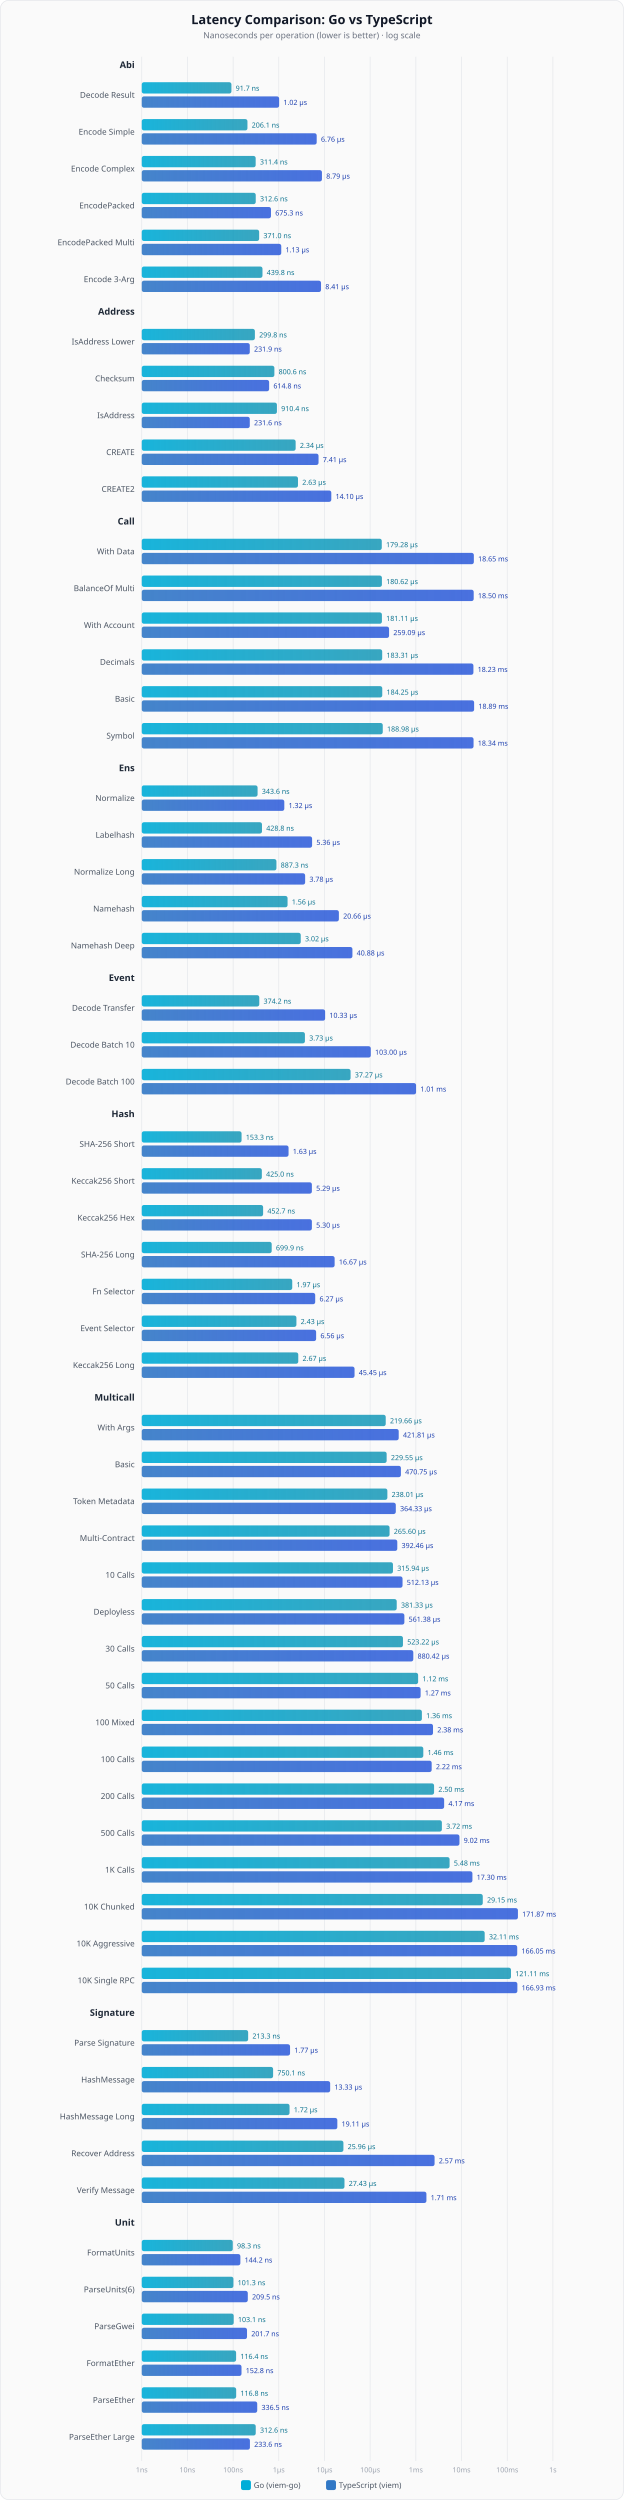
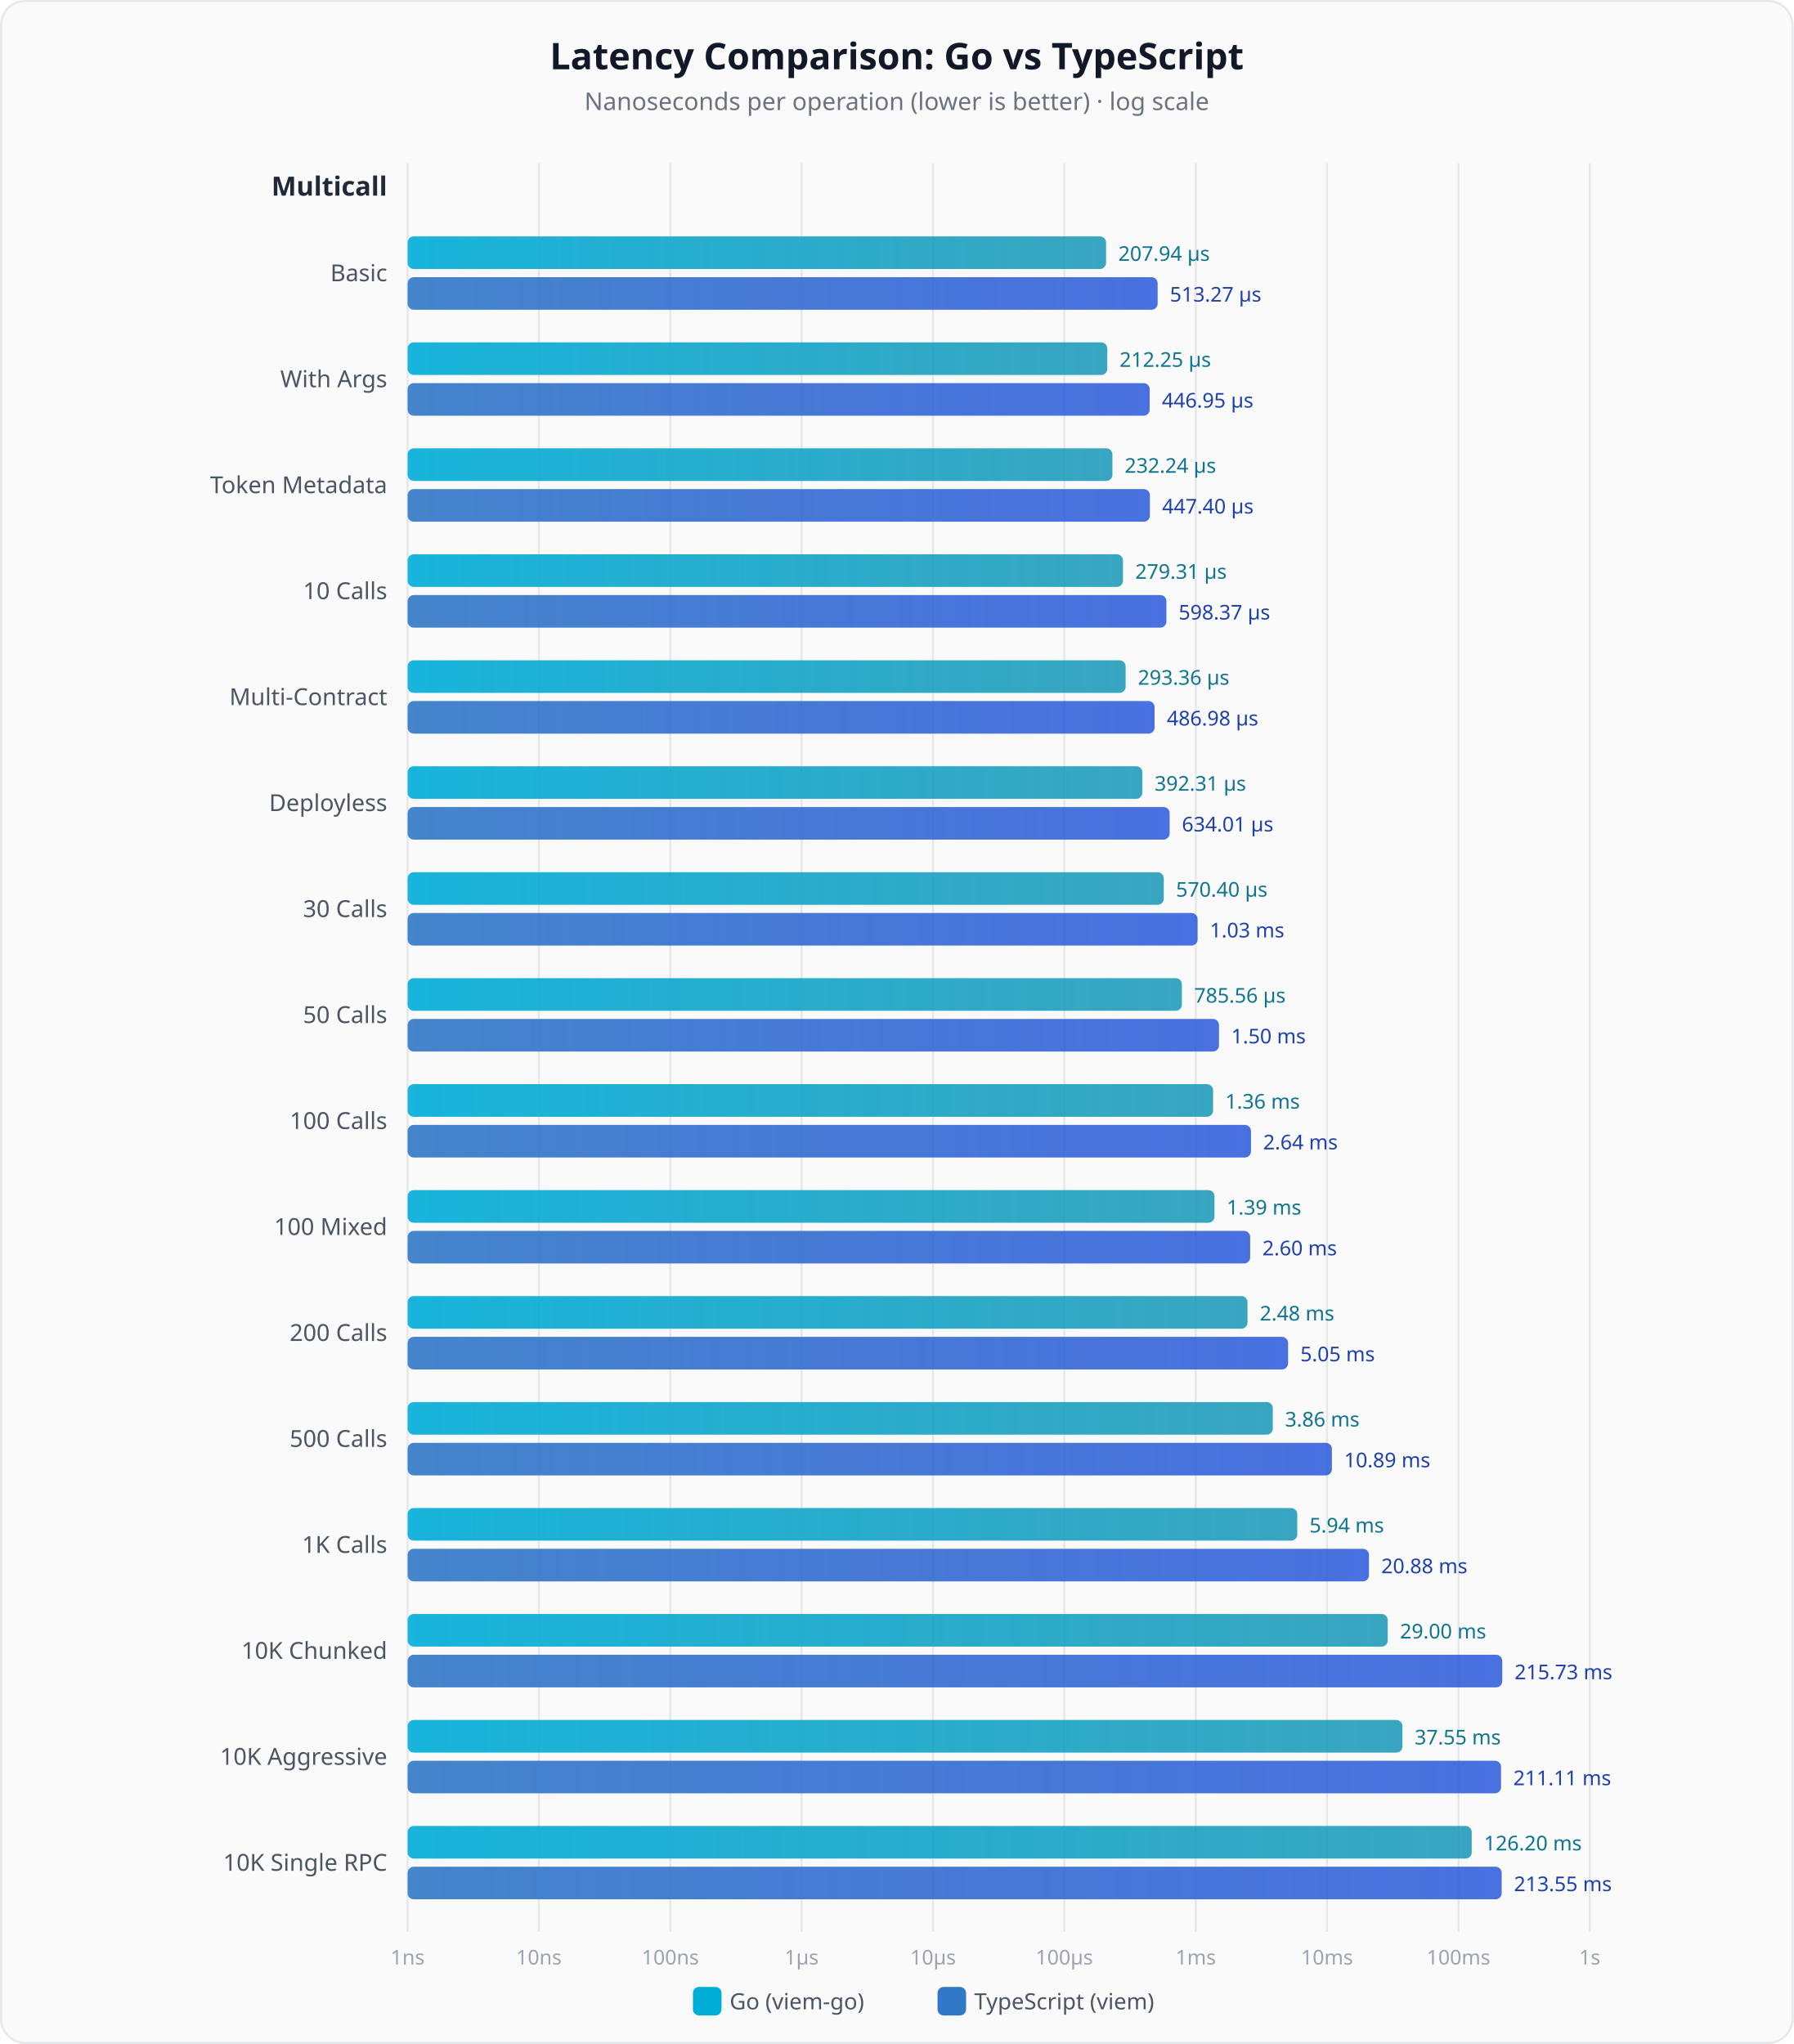
- <svg xmlns="http://www.w3.org/2000/svg" width="880" height="3527" viewBox="0 0 880 3527">
+ <svg xmlns="http://www.w3.org/2000/svg" width="880" height="1003" viewBox="0 0 880 1003">
  <defs>
    <linearGradient id="goGrad2" x1="0" y1="0" x2="1" y2="0">
      <stop offset="0%" stop-color="#00ADD8" stop-opacity="0.9" />
      <stop offset="100%" stop-color="#0891B2" stop-opacity="0.8" />
    </linearGradient>
    <linearGradient id="tsGrad2" x1="0" y1="0" x2="1" y2="0">
      <stop offset="0%" stop-color="#3178C6" stop-opacity="0.9" />
      <stop offset="100%" stop-color="#1D4ED8" stop-opacity="0.8" />
    </linearGradient>
  </defs>
-   <rect width="880" height="3527" fill="#FAFAFA" rx="12" />
-   <rect x=".5" y=".5" width="879" height="3526" fill="none" stroke="#E5E7EB" rx="12" />
+   <rect width="880" height="1003" fill="#FAFAFA" rx="12" />
+   <rect x=".5" y=".5" width="879" height="1002" fill="none" stroke="#E5E7EB" rx="12" />
  <text x="440" y="34" text-anchor="middle" font-family="system-ui,sans-serif" font-size="18" font-weight="700" fill="#111827">Latency Comparison: Go vs TypeScript</text>
  <text x="440" y="54" text-anchor="middle" font-family="system-ui,sans-serif" font-size="12" fill="#6B7280">Nanoseconds per operation (lower is better) · log scale</text>
  <g transform="translate(200,80)">
-     <line x1="0.0" y1="0" x2="0.0" y2="3392" stroke="#E5E7EB" />
-     <text x="0.0" y="3408" text-anchor="middle" font-family="system-ui,sans-serif" font-size="10" fill="#9CA3AF">1ns</text>
-     <line x1="64.4" y1="0" x2="64.4" y2="3392" stroke="#E5E7EB" />
-     <text x="64.4" y="3408" text-anchor="middle" font-family="system-ui,sans-serif" font-size="10" fill="#9CA3AF">10ns</text>
-     <line x1="128.9" y1="0" x2="128.9" y2="3392" stroke="#E5E7EB" />
-     <text x="128.9" y="3408" text-anchor="middle" font-family="system-ui,sans-serif" font-size="10" fill="#9CA3AF">100ns</text>
-     <line x1="193.3" y1="0" x2="193.3" y2="3392" stroke="#E5E7EB" />
-     <text x="193.3" y="3408" text-anchor="middle" font-family="system-ui,sans-serif" font-size="10" fill="#9CA3AF">1µs</text>
-     <line x1="257.8" y1="0" x2="257.8" y2="3392" stroke="#E5E7EB" />
-     <text x="257.8" y="3408" text-anchor="middle" font-family="system-ui,sans-serif" font-size="10" fill="#9CA3AF">10µs</text>
-     <line x1="322.2" y1="0" x2="322.2" y2="3392" stroke="#E5E7EB" />
-     <text x="322.2" y="3408" text-anchor="middle" font-family="system-ui,sans-serif" font-size="10" fill="#9CA3AF">100µs</text>
-     <line x1="386.7" y1="0" x2="386.7" y2="3392" stroke="#E5E7EB" />
-     <text x="386.7" y="3408" text-anchor="middle" font-family="system-ui,sans-serif" font-size="10" fill="#9CA3AF">1ms</text>
-     <line x1="451.1" y1="0" x2="451.1" y2="3392" stroke="#E5E7EB" />
-     <text x="451.1" y="3408" text-anchor="middle" font-family="system-ui,sans-serif" font-size="10" fill="#9CA3AF">10ms</text>
-     <line x1="515.6" y1="0" x2="515.6" y2="3392" stroke="#E5E7EB" />
-     <text x="515.6" y="3408" text-anchor="middle" font-family="system-ui,sans-serif" font-size="10" fill="#9CA3AF">100ms</text>
-     <line x1="580.0" y1="0" x2="580.0" y2="3392" stroke="#E5E7EB" />
-     <text x="580.0" y="3408" text-anchor="middle" font-family="system-ui,sans-serif" font-size="10" fill="#9CA3AF">1s</text>
-     <text x="-10" y="16" text-anchor="end" font-family="system-ui,sans-serif" font-size="13" font-weight="700" fill="#1F2937">Abi</text>
-     <text x="-10" y="58" text-anchor="end" font-family="system-ui,sans-serif" font-size="11.5" fill="#4B5563">Decode Result</text>
-     <rect x="0" y="36" width="126.5" height="16" fill="url(#goGrad2)" rx="3" />
-     <text x="132.5" y="48" font-family="system-ui,sans-serif" font-size="10" fill="#0E7490">91.7 ns</text>
-     <rect x="0" y="56" width="193.8" height="16" fill="url(#tsGrad2)" rx="3" />
-     <text x="199.8" y="68" font-family="system-ui,sans-serif" font-size="10" fill="#1E40AF">1.02 µs</text>
-     <text x="-10" y="110" text-anchor="end" font-family="system-ui,sans-serif" font-size="11.5" fill="#4B5563">Encode Simple</text>
-     <rect x="0" y="88" width="149.1" height="16" fill="url(#goGrad2)" rx="3" />
-     <text x="155.1" y="100" font-family="system-ui,sans-serif" font-size="10" fill="#0E7490">206.1 ns</text>
-     <rect x="0" y="108" width="246.8" height="16" fill="url(#tsGrad2)" rx="3" />
-     <text x="252.8" y="120" font-family="system-ui,sans-serif" font-size="10" fill="#1E40AF">6.76 µs</text>
-     <text x="-10" y="162" text-anchor="end" font-family="system-ui,sans-serif" font-size="11.5" fill="#4B5563">Encode Complex</text>
-     <rect x="0" y="140" width="160.7" height="16" fill="url(#goGrad2)" rx="3" />
-     <text x="166.7" y="152" font-family="system-ui,sans-serif" font-size="10" fill="#0E7490">311.4 ns</text>
-     <rect x="0" y="160" width="254.2" height="16" fill="url(#tsGrad2)" rx="3" />
-     <text x="260.2" y="172" font-family="system-ui,sans-serif" font-size="10" fill="#1E40AF">8.79 µs</text>
-     <text x="-10" y="214" text-anchor="end" font-family="system-ui,sans-serif" font-size="11.5" fill="#4B5563">EncodePacked</text>
-     <rect x="0" y="192" width="160.8" height="16" fill="url(#goGrad2)" rx="3" />
-     <text x="166.8" y="204" font-family="system-ui,sans-serif" font-size="10" fill="#0E7490">312.6 ns</text>
-     <rect x="0" y="212" width="182.3" height="16" fill="url(#tsGrad2)" rx="3" />
-     <text x="188.3" y="224" font-family="system-ui,sans-serif" font-size="10" fill="#1E40AF">675.3 ns</text>
-     <text x="-10" y="266" text-anchor="end" font-family="system-ui,sans-serif" font-size="11.5" fill="#4B5563">EncodePacked Multi</text>
-     <rect x="0" y="244" width="165.6" height="16" fill="url(#goGrad2)" rx="3" />
-     <text x="171.6" y="256" font-family="system-ui,sans-serif" font-size="10" fill="#0E7490">371.0 ns</text>
-     <rect x="0" y="264" width="196.8" height="16" fill="url(#tsGrad2)" rx="3" />
-     <text x="202.8" y="276" font-family="system-ui,sans-serif" font-size="10" fill="#1E40AF">1.13 µs</text>
-     <text x="-10" y="318" text-anchor="end" font-family="system-ui,sans-serif" font-size="11.5" fill="#4B5563">Encode 3-Arg</text>
-     <rect x="0" y="296" width="170.3" height="16" fill="url(#goGrad2)" rx="3" />
-     <text x="176.3" y="308" font-family="system-ui,sans-serif" font-size="10" fill="#0E7490">439.8 ns</text>
-     <rect x="0" y="316" width="252.9" height="16" fill="url(#tsGrad2)" rx="3" />
-     <text x="258.9" y="328" font-family="system-ui,sans-serif" font-size="10" fill="#1E40AF">8.41 µs</text>
-     <text x="-10" y="364" text-anchor="end" font-family="system-ui,sans-serif" font-size="13" font-weight="700" fill="#1F2937">Address</text>
-     <text x="-10" y="406" text-anchor="end" font-family="system-ui,sans-serif" font-size="11.5" fill="#4B5563">IsAddress Lower</text>
-     <rect x="0" y="384" width="159.6" height="16" fill="url(#goGrad2)" rx="3" />
-     <text x="165.6" y="396" font-family="system-ui,sans-serif" font-size="10" fill="#0E7490">299.8 ns</text>
-     <rect x="0" y="404" width="152.4" height="16" fill="url(#tsGrad2)" rx="3" />
-     <text x="158.4" y="416" font-family="system-ui,sans-serif" font-size="10" fill="#1E40AF">231.9 ns</text>
-     <text x="-10" y="458" text-anchor="end" font-family="system-ui,sans-serif" font-size="11.5" fill="#4B5563">Checksum</text>
-     <rect x="0" y="436" width="187.1" height="16" fill="url(#goGrad2)" rx="3" />
-     <text x="193.1" y="448" font-family="system-ui,sans-serif" font-size="10" fill="#0E7490">800.6 ns</text>
-     <rect x="0" y="456" width="179.7" height="16" fill="url(#tsGrad2)" rx="3" />
-     <text x="185.7" y="468" font-family="system-ui,sans-serif" font-size="10" fill="#1E40AF">614.8 ns</text>
-     <text x="-10" y="510" text-anchor="end" font-family="system-ui,sans-serif" font-size="11.5" fill="#4B5563">IsAddress</text>
-     <rect x="0" y="488" width="190.7" height="16" fill="url(#goGrad2)" rx="3" />
-     <text x="196.7" y="500" font-family="system-ui,sans-serif" font-size="10" fill="#0E7490">910.4 ns</text>
-     <rect x="0" y="508" width="152.4" height="16" fill="url(#tsGrad2)" rx="3" />
-     <text x="158.4" y="520" font-family="system-ui,sans-serif" font-size="10" fill="#1E40AF">231.6 ns</text>
-     <text x="-10" y="562" text-anchor="end" font-family="system-ui,sans-serif" font-size="11.5" fill="#4B5563">CREATE</text>
-     <rect x="0" y="540" width="217.1" height="16" fill="url(#goGrad2)" rx="3" />
-     <text x="223.1" y="552" font-family="system-ui,sans-serif" font-size="10" fill="#0E7490">2.34 µs</text>
-     <rect x="0" y="560" width="249.4" height="16" fill="url(#tsGrad2)" rx="3" />
-     <text x="255.4" y="572" font-family="system-ui,sans-serif" font-size="10" fill="#1E40AF">7.41 µs</text>
-     <text x="-10" y="614" text-anchor="end" font-family="system-ui,sans-serif" font-size="11.5" fill="#4B5563">CREATE2</text>
-     <rect x="0" y="592" width="220.4" height="16" fill="url(#goGrad2)" rx="3" />
-     <text x="226.4" y="604" font-family="system-ui,sans-serif" font-size="10" fill="#0E7490">2.63 µs</text>
-     <rect x="0" y="612" width="267.4" height="16" fill="url(#tsGrad2)" rx="3" />
-     <text x="273.4" y="624" font-family="system-ui,sans-serif" font-size="10" fill="#1E40AF">14.10 µs</text>
-     <text x="-10" y="660" text-anchor="end" font-family="system-ui,sans-serif" font-size="13" font-weight="700" fill="#1F2937">Call</text>
-     <text x="-10" y="702" text-anchor="end" font-family="system-ui,sans-serif" font-size="11.5" fill="#4B5563">With Data</text>
-     <rect x="0" y="680" width="338.6" height="16" fill="url(#goGrad2)" rx="3" />
-     <text x="344.6" y="692" font-family="system-ui,sans-serif" font-size="10" fill="#0E7490">179.28 µs</text>
-     <rect x="0" y="700" width="468.5" height="16" fill="url(#tsGrad2)" rx="3" />
-     <text x="474.5" y="712" font-family="system-ui,sans-serif" font-size="10" fill="#1E40AF">18.65 ms</text>
-     <text x="-10" y="754" text-anchor="end" font-family="system-ui,sans-serif" font-size="11.5" fill="#4B5563">BalanceOf Multi</text>
-     <rect x="0" y="732" width="338.8" height="16" fill="url(#goGrad2)" rx="3" />
-     <text x="344.8" y="744" font-family="system-ui,sans-serif" font-size="10" fill="#0E7490">180.62 µs</text>
-     <rect x="0" y="752" width="468.3" height="16" fill="url(#tsGrad2)" rx="3" />
-     <text x="474.3" y="764" font-family="system-ui,sans-serif" font-size="10" fill="#1E40AF">18.50 ms</text>
-     <text x="-10" y="806" text-anchor="end" font-family="system-ui,sans-serif" font-size="11.5" fill="#4B5563">With Account</text>
-     <rect x="0" y="784" width="338.8" height="16" fill="url(#goGrad2)" rx="3" />
-     <text x="344.8" y="796" font-family="system-ui,sans-serif" font-size="10" fill="#0E7490">181.11 µs</text>
-     <rect x="0" y="804" width="348.9" height="16" fill="url(#tsGrad2)" rx="3" />
-     <text x="354.9" y="816" font-family="system-ui,sans-serif" font-size="10" fill="#1E40AF">259.09 µs</text>
-     <text x="-10" y="858" text-anchor="end" font-family="system-ui,sans-serif" font-size="11.5" fill="#4B5563">Decimals</text>
-     <rect x="0" y="836" width="339.2" height="16" fill="url(#goGrad2)" rx="3" />
-     <text x="345.2" y="848" font-family="system-ui,sans-serif" font-size="10" fill="#0E7490">183.31 µs</text>
-     <rect x="0" y="856" width="467.9" height="16" fill="url(#tsGrad2)" rx="3" />
-     <text x="473.9" y="868" font-family="system-ui,sans-serif" font-size="10" fill="#1E40AF">18.23 ms</text>
-     <text x="-10" y="910" text-anchor="end" font-family="system-ui,sans-serif" font-size="11.5" fill="#4B5563">Basic</text>
-     <rect x="0" y="888" width="339.3" height="16" fill="url(#goGrad2)" rx="3" />
-     <text x="345.3" y="900" font-family="system-ui,sans-serif" font-size="10" fill="#0E7490">184.25 µs</text>
-     <rect x="0" y="908" width="468.9" height="16" fill="url(#tsGrad2)" rx="3" />
-     <text x="474.9" y="920" font-family="system-ui,sans-serif" font-size="10" fill="#1E40AF">18.89 ms</text>
-     <text x="-10" y="962" text-anchor="end" font-family="system-ui,sans-serif" font-size="11.5" fill="#4B5563">Symbol</text>
-     <rect x="0" y="940" width="340.0" height="16" fill="url(#goGrad2)" rx="3" />
-     <text x="346.0" y="952" font-family="system-ui,sans-serif" font-size="10" fill="#0E7490">188.98 µs</text>
-     <rect x="0" y="960" width="468.1" height="16" fill="url(#tsGrad2)" rx="3" />
-     <text x="474.1" y="972" font-family="system-ui,sans-serif" font-size="10" fill="#1E40AF">18.34 ms</text>
-     <text x="-10" y="1008" text-anchor="end" font-family="system-ui,sans-serif" font-size="13" font-weight="700" fill="#1F2937">Ens</text>
-     <text x="-10" y="1050" text-anchor="end" font-family="system-ui,sans-serif" font-size="11.5" fill="#4B5563">Normalize</text>
-     <rect x="0" y="1028" width="163.4" height="16" fill="url(#goGrad2)" rx="3" />
-     <text x="169.4" y="1040" font-family="system-ui,sans-serif" font-size="10" fill="#0E7490">343.6 ns</text>
-     <rect x="0" y="1048" width="201.1" height="16" fill="url(#tsGrad2)" rx="3" />
-     <text x="207.1" y="1060" font-family="system-ui,sans-serif" font-size="10" fill="#1E40AF">1.32 µs</text>
-     <text x="-10" y="1102" text-anchor="end" font-family="system-ui,sans-serif" font-size="11.5" fill="#4B5563">Labelhash</text>
-     <rect x="0" y="1080" width="169.6" height="16" fill="url(#goGrad2)" rx="3" />
-     <text x="175.6" y="1092" font-family="system-ui,sans-serif" font-size="10" fill="#0E7490">428.8 ns</text>
-     <rect x="0" y="1100" width="240.3" height="16" fill="url(#tsGrad2)" rx="3" />
-     <text x="246.3" y="1112" font-family="system-ui,sans-serif" font-size="10" fill="#1E40AF">5.36 µs</text>
-     <text x="-10" y="1154" text-anchor="end" font-family="system-ui,sans-serif" font-size="11.5" fill="#4B5563">Normalize Long</text>
-     <rect x="0" y="1132" width="190.0" height="16" fill="url(#goGrad2)" rx="3" />
-     <text x="196.0" y="1144" font-family="system-ui,sans-serif" font-size="10" fill="#0E7490">887.3 ns</text>
-     <rect x="0" y="1152" width="230.5" height="16" fill="url(#tsGrad2)" rx="3" />
-     <text x="236.5" y="1164" font-family="system-ui,sans-serif" font-size="10" fill="#1E40AF">3.78 µs</text>
-     <text x="-10" y="1206" text-anchor="end" font-family="system-ui,sans-serif" font-size="11.5" fill="#4B5563">Namehash</text>
-     <rect x="0" y="1184" width="205.7" height="16" fill="url(#goGrad2)" rx="3" />
-     <text x="211.7" y="1196" font-family="system-ui,sans-serif" font-size="10" fill="#0E7490">1.56 µs</text>
-     <rect x="0" y="1204" width="278.1" height="16" fill="url(#tsGrad2)" rx="3" />
-     <text x="284.1" y="1216" font-family="system-ui,sans-serif" font-size="10" fill="#1E40AF">20.66 µs</text>
-     <text x="-10" y="1258" text-anchor="end" font-family="system-ui,sans-serif" font-size="11.5" fill="#4B5563">Namehash Deep</text>
-     <rect x="0" y="1236" width="224.3" height="16" fill="url(#goGrad2)" rx="3" />
-     <text x="230.3" y="1248" font-family="system-ui,sans-serif" font-size="10" fill="#0E7490">3.02 µs</text>
-     <rect x="0" y="1256" width="297.2" height="16" fill="url(#tsGrad2)" rx="3" />
-     <text x="303.2" y="1268" font-family="system-ui,sans-serif" font-size="10" fill="#1E40AF">40.88 µs</text>
-     <text x="-10" y="1304" text-anchor="end" font-family="system-ui,sans-serif" font-size="13" font-weight="700" fill="#1F2937">Event</text>
-     <text x="-10" y="1346" text-anchor="end" font-family="system-ui,sans-serif" font-size="11.5" fill="#4B5563">Decode Transfer</text>
-     <rect x="0" y="1324" width="165.8" height="16" fill="url(#goGrad2)" rx="3" />
-     <text x="171.8" y="1336" font-family="system-ui,sans-serif" font-size="10" fill="#0E7490">374.2 ns</text>
-     <rect x="0" y="1344" width="258.7" height="16" fill="url(#tsGrad2)" rx="3" />
-     <text x="264.7" y="1356" font-family="system-ui,sans-serif" font-size="10" fill="#1E40AF">10.33 µs</text>
-     <text x="-10" y="1398" text-anchor="end" font-family="system-ui,sans-serif" font-size="11.5" fill="#4B5563">Decode Batch 10</text>
-     <rect x="0" y="1376" width="230.2" height="16" fill="url(#goGrad2)" rx="3" />
-     <text x="236.2" y="1388" font-family="system-ui,sans-serif" font-size="10" fill="#0E7490">3.73 µs</text>
-     <rect x="0" y="1396" width="323.1" height="16" fill="url(#tsGrad2)" rx="3" />
-     <text x="329.1" y="1408" font-family="system-ui,sans-serif" font-size="10" fill="#1E40AF">103.00 µs</text>
-     <text x="-10" y="1450" text-anchor="end" font-family="system-ui,sans-serif" font-size="11.5" fill="#4B5563">Decode Batch 100</text>
-     <rect x="0" y="1428" width="294.6" height="16" fill="url(#goGrad2)" rx="3" />
-     <text x="300.6" y="1440" font-family="system-ui,sans-serif" font-size="10" fill="#0E7490">37.27 µs</text>
-     <rect x="0" y="1448" width="387.0" height="16" fill="url(#tsGrad2)" rx="3" />
-     <text x="393.0" y="1460" font-family="system-ui,sans-serif" font-size="10" fill="#1E40AF">1.01 ms</text>
-     <text x="-10" y="1496" text-anchor="end" font-family="system-ui,sans-serif" font-size="13" font-weight="700" fill="#1F2937">Hash</text>
-     <text x="-10" y="1538" text-anchor="end" font-family="system-ui,sans-serif" font-size="11.5" fill="#4B5563">SHA-256 Short</text>
-     <rect x="0" y="1516" width="140.8" height="16" fill="url(#goGrad2)" rx="3" />
-     <text x="146.8" y="1528" font-family="system-ui,sans-serif" font-size="10" fill="#0E7490">153.3 ns</text>
-     <rect x="0" y="1536" width="207.1" height="16" fill="url(#tsGrad2)" rx="3" />
-     <text x="213.1" y="1548" font-family="system-ui,sans-serif" font-size="10" fill="#1E40AF">1.63 µs</text>
-     <text x="-10" y="1590" text-anchor="end" font-family="system-ui,sans-serif" font-size="11.5" fill="#4B5563">Keccak256 Short</text>
-     <rect x="0" y="1568" width="169.4" height="16" fill="url(#goGrad2)" rx="3" />
-     <text x="175.4" y="1580" font-family="system-ui,sans-serif" font-size="10" fill="#0E7490">425.0 ns</text>
-     <rect x="0" y="1588" width="240.0" height="16" fill="url(#tsGrad2)" rx="3" />
-     <text x="246.0" y="1600" font-family="system-ui,sans-serif" font-size="10" fill="#1E40AF">5.29 µs</text>
-     <text x="-10" y="1642" text-anchor="end" font-family="system-ui,sans-serif" font-size="11.5" fill="#4B5563">Keccak256 Hex</text>
-     <rect x="0" y="1620" width="171.2" height="16" fill="url(#goGrad2)" rx="3" />
-     <text x="177.2" y="1632" font-family="system-ui,sans-serif" font-size="10" fill="#0E7490">452.7 ns</text>
-     <rect x="0" y="1640" width="240.0" height="16" fill="url(#tsGrad2)" rx="3" />
-     <text x="246.0" y="1652" font-family="system-ui,sans-serif" font-size="10" fill="#1E40AF">5.30 µs</text>
-     <text x="-10" y="1694" text-anchor="end" font-family="system-ui,sans-serif" font-size="11.5" fill="#4B5563">SHA-256 Long</text>
-     <rect x="0" y="1672" width="183.3" height="16" fill="url(#goGrad2)" rx="3" />
-     <text x="189.3" y="1684" font-family="system-ui,sans-serif" font-size="10" fill="#0E7490">699.9 ns</text>
-     <rect x="0" y="1692" width="272.1" height="16" fill="url(#tsGrad2)" rx="3" />
-     <text x="278.1" y="1704" font-family="system-ui,sans-serif" font-size="10" fill="#1E40AF">16.67 µs</text>
-     <text x="-10" y="1746" text-anchor="end" font-family="system-ui,sans-serif" font-size="11.5" fill="#4B5563">Fn Selector</text>
-     <rect x="0" y="1724" width="212.3" height="16" fill="url(#goGrad2)" rx="3" />
-     <text x="218.3" y="1736" font-family="system-ui,sans-serif" font-size="10" fill="#0E7490">1.97 µs</text>
-     <rect x="0" y="1744" width="244.7" height="16" fill="url(#tsGrad2)" rx="3" />
-     <text x="250.7" y="1756" font-family="system-ui,sans-serif" font-size="10" fill="#1E40AF">6.27 µs</text>
-     <text x="-10" y="1798" text-anchor="end" font-family="system-ui,sans-serif" font-size="11.5" fill="#4B5563">Event Selector</text>
-     <rect x="0" y="1776" width="218.2" height="16" fill="url(#goGrad2)" rx="3" />
-     <text x="224.2" y="1788" font-family="system-ui,sans-serif" font-size="10" fill="#0E7490">2.43 µs</text>
-     <rect x="0" y="1796" width="246.0" height="16" fill="url(#tsGrad2)" rx="3" />
-     <text x="252.0" y="1808" font-family="system-ui,sans-serif" font-size="10" fill="#1E40AF">6.56 µs</text>
-     <text x="-10" y="1850" text-anchor="end" font-family="system-ui,sans-serif" font-size="11.5" fill="#4B5563">Keccak256 Long</text>
-     <rect x="0" y="1828" width="220.8" height="16" fill="url(#goGrad2)" rx="3" />
-     <text x="226.8" y="1840" font-family="system-ui,sans-serif" font-size="10" fill="#0E7490">2.67 µs</text>
-     <rect x="0" y="1848" width="300.2" height="16" fill="url(#tsGrad2)" rx="3" />
-     <text x="306.2" y="1860" font-family="system-ui,sans-serif" font-size="10" fill="#1E40AF">45.45 µs</text>
-     <text x="-10" y="1896" text-anchor="end" font-family="system-ui,sans-serif" font-size="13" font-weight="700" fill="#1F2937">Multicall</text>
-     <text x="-10" y="1938" text-anchor="end" font-family="system-ui,sans-serif" font-size="11.5" fill="#4B5563">With Args</text>
-     <rect x="0" y="1916" width="344.2" height="16" fill="url(#goGrad2)" rx="3" />
-     <text x="350.2" y="1928" font-family="system-ui,sans-serif" font-size="10" fill="#0E7490">219.66 µs</text>
-     <rect x="0" y="1936" width="362.5" height="16" fill="url(#tsGrad2)" rx="3" />
-     <text x="368.5" y="1948" font-family="system-ui,sans-serif" font-size="10" fill="#1E40AF">421.81 µs</text>
-     <text x="-10" y="1990" text-anchor="end" font-family="system-ui,sans-serif" font-size="11.5" fill="#4B5563">Basic</text>
-     <rect x="0" y="1968" width="345.5" height="16" fill="url(#goGrad2)" rx="3" />
-     <text x="351.5" y="1980" font-family="system-ui,sans-serif" font-size="10" fill="#0E7490">229.55 µs</text>
-     <rect x="0" y="1988" width="365.6" height="16" fill="url(#tsGrad2)" rx="3" />
-     <text x="371.6" y="2000" font-family="system-ui,sans-serif" font-size="10" fill="#1E40AF">470.75 µs</text>
-     <text x="-10" y="2042" text-anchor="end" font-family="system-ui,sans-serif" font-size="11.5" fill="#4B5563">Token Metadata</text>
-     <rect x="0" y="2020" width="346.5" height="16" fill="url(#goGrad2)" rx="3" />
-     <text x="352.5" y="2032" font-family="system-ui,sans-serif" font-size="10" fill="#0E7490">238.01 µs</text>
-     <rect x="0" y="2040" width="358.4" height="16" fill="url(#tsGrad2)" rx="3" />
-     <text x="364.4" y="2052" font-family="system-ui,sans-serif" font-size="10" fill="#1E40AF">364.33 µs</text>
-     <text x="-10" y="2094" text-anchor="end" font-family="system-ui,sans-serif" font-size="11.5" fill="#4B5563">Multi-Contract</text>
-     <rect x="0" y="2072" width="349.6" height="16" fill="url(#goGrad2)" rx="3" />
-     <text x="355.6" y="2084" font-family="system-ui,sans-serif" font-size="10" fill="#0E7490">265.60 µs</text>
-     <rect x="0" y="2092" width="360.5" height="16" fill="url(#tsGrad2)" rx="3" />
-     <text x="366.5" y="2104" font-family="system-ui,sans-serif" font-size="10" fill="#1E40AF">392.46 µs</text>
-     <text x="-10" y="2146" text-anchor="end" font-family="system-ui,sans-serif" font-size="11.5" fill="#4B5563">10 Calls</text>
-     <rect x="0" y="2124" width="354.4" height="16" fill="url(#goGrad2)" rx="3" />
-     <text x="360.4" y="2136" font-family="system-ui,sans-serif" font-size="10" fill="#0E7490">315.94 µs</text>
-     <rect x="0" y="2144" width="367.9" height="16" fill="url(#tsGrad2)" rx="3" />
-     <text x="373.9" y="2156" font-family="system-ui,sans-serif" font-size="10" fill="#1E40AF">512.13 µs</text>
-     <text x="-10" y="2198" text-anchor="end" font-family="system-ui,sans-serif" font-size="11.5" fill="#4B5563">Deployless</text>
-     <rect x="0" y="2176" width="359.7" height="16" fill="url(#goGrad2)" rx="3" />
-     <text x="365.7" y="2188" font-family="system-ui,sans-serif" font-size="10" fill="#0E7490">381.33 µs</text>
-     <rect x="0" y="2196" width="370.5" height="16" fill="url(#tsGrad2)" rx="3" />
-     <text x="376.5" y="2208" font-family="system-ui,sans-serif" font-size="10" fill="#1E40AF">561.38 µs</text>
-     <text x="-10" y="2250" text-anchor="end" font-family="system-ui,sans-serif" font-size="11.5" fill="#4B5563">30 Calls</text>
-     <rect x="0" y="2228" width="368.5" height="16" fill="url(#goGrad2)" rx="3" />
-     <text x="374.5" y="2240" font-family="system-ui,sans-serif" font-size="10" fill="#0E7490">523.22 µs</text>
-     <rect x="0" y="2248" width="383.1" height="16" fill="url(#tsGrad2)" rx="3" />
-     <text x="389.1" y="2260" font-family="system-ui,sans-serif" font-size="10" fill="#1E40AF">880.42 µs</text>
-     <text x="-10" y="2302" text-anchor="end" font-family="system-ui,sans-serif" font-size="11.5" fill="#4B5563">50 Calls</text>
-     <rect x="0" y="2280" width="389.9" height="16" fill="url(#goGrad2)" rx="3" />
-     <text x="395.9" y="2292" font-family="system-ui,sans-serif" font-size="10" fill="#0E7490">1.12 ms</text>
-     <rect x="0" y="2300" width="393.4" height="16" fill="url(#tsGrad2)" rx="3" />
-     <text x="399.4" y="2312" font-family="system-ui,sans-serif" font-size="10" fill="#1E40AF">1.27 ms</text>
-     <text x="-10" y="2354" text-anchor="end" font-family="system-ui,sans-serif" font-size="11.5" fill="#4B5563">100 Mixed</text>
-     <rect x="0" y="2332" width="395.2" height="16" fill="url(#goGrad2)" rx="3" />
-     <text x="401.2" y="2344" font-family="system-ui,sans-serif" font-size="10" fill="#0E7490">1.36 ms</text>
-     <rect x="0" y="2352" width="410.9" height="16" fill="url(#tsGrad2)" rx="3" />
-     <text x="416.9" y="2364" font-family="system-ui,sans-serif" font-size="10" fill="#1E40AF">2.38 ms</text>
-     <text x="-10" y="2406" text-anchor="end" font-family="system-ui,sans-serif" font-size="11.5" fill="#4B5563">100 Calls</text>
-     <rect x="0" y="2384" width="397.2" height="16" fill="url(#goGrad2)" rx="3" />
-     <text x="403.2" y="2396" font-family="system-ui,sans-serif" font-size="10" fill="#0E7490">1.46 ms</text>
-     <rect x="0" y="2404" width="409.0" height="16" fill="url(#tsGrad2)" rx="3" />
-     <text x="415.0" y="2416" font-family="system-ui,sans-serif" font-size="10" fill="#1E40AF">2.22 ms</text>
-     <text x="-10" y="2458" text-anchor="end" font-family="system-ui,sans-serif" font-size="11.5" fill="#4B5563">200 Calls</text>
-     <rect x="0" y="2436" width="412.4" height="16" fill="url(#goGrad2)" rx="3" />
-     <text x="418.4" y="2448" font-family="system-ui,sans-serif" font-size="10" fill="#0E7490">2.50 ms</text>
-     <rect x="0" y="2456" width="426.6" height="16" fill="url(#tsGrad2)" rx="3" />
-     <text x="432.6" y="2468" font-family="system-ui,sans-serif" font-size="10" fill="#1E40AF">4.17 ms</text>
-     <text x="-10" y="2510" text-anchor="end" font-family="system-ui,sans-serif" font-size="11.5" fill="#4B5563">500 Calls</text>
-     <rect x="0" y="2488" width="423.4" height="16" fill="url(#goGrad2)" rx="3" />
-     <text x="429.4" y="2500" font-family="system-ui,sans-serif" font-size="10" fill="#0E7490">3.72 ms</text>
-     <rect x="0" y="2508" width="448.2" height="16" fill="url(#tsGrad2)" rx="3" />
-     <text x="454.2" y="2520" font-family="system-ui,sans-serif" font-size="10" fill="#1E40AF">9.02 ms</text>
-     <text x="-10" y="2562" text-anchor="end" font-family="system-ui,sans-serif" font-size="11.5" fill="#4B5563">1K Calls</text>
-     <rect x="0" y="2540" width="434.3" height="16" fill="url(#goGrad2)" rx="3" />
-     <text x="440.3" y="2552" font-family="system-ui,sans-serif" font-size="10" fill="#0E7490">5.48 ms</text>
-     <rect x="0" y="2560" width="466.5" height="16" fill="url(#tsGrad2)" rx="3" />
-     <text x="472.5" y="2572" font-family="system-ui,sans-serif" font-size="10" fill="#1E40AF">17.30 ms</text>
-     <text x="-10" y="2614" text-anchor="end" font-family="system-ui,sans-serif" font-size="11.5" fill="#4B5563">10K Chunked</text>
-     <rect x="0" y="2592" width="481.1" height="16" fill="url(#goGrad2)" rx="3" />
-     <text x="487.1" y="2604" font-family="system-ui,sans-serif" font-size="10" fill="#0E7490">29.15 ms</text>
-     <rect x="0" y="2612" width="530.7" height="16" fill="url(#tsGrad2)" rx="3" />
-     <text x="536.7" y="2624" font-family="system-ui,sans-serif" font-size="10" fill="#1E40AF">171.87 ms</text>
-     <text x="-10" y="2666" text-anchor="end" font-family="system-ui,sans-serif" font-size="11.5" fill="#4B5563">10K Aggressive</text>
-     <rect x="0" y="2644" width="483.8" height="16" fill="url(#goGrad2)" rx="3" />
-     <text x="489.8" y="2656" font-family="system-ui,sans-serif" font-size="10" fill="#0E7490">32.11 ms</text>
-     <rect x="0" y="2664" width="529.7" height="16" fill="url(#tsGrad2)" rx="3" />
-     <text x="535.7" y="2676" font-family="system-ui,sans-serif" font-size="10" fill="#1E40AF">166.05 ms</text>
-     <text x="-10" y="2718" text-anchor="end" font-family="system-ui,sans-serif" font-size="11.5" fill="#4B5563">10K Single RPC</text>
-     <rect x="0" y="2696" width="520.9" height="16" fill="url(#goGrad2)" rx="3" />
-     <text x="526.9" y="2708" font-family="system-ui,sans-serif" font-size="10" fill="#0E7490">121.11 ms</text>
-     <rect x="0" y="2716" width="529.9" height="16" fill="url(#tsGrad2)" rx="3" />
-     <text x="535.9" y="2728" font-family="system-ui,sans-serif" font-size="10" fill="#1E40AF">166.93 ms</text>
-     <text x="-10" y="2764" text-anchor="end" font-family="system-ui,sans-serif" font-size="13" font-weight="700" fill="#1F2937">Signature</text>
-     <text x="-10" y="2806" text-anchor="end" font-family="system-ui,sans-serif" font-size="11.5" fill="#4B5563">Parse Signature</text>
-     <rect x="0" y="2784" width="150.1" height="16" fill="url(#goGrad2)" rx="3" />
-     <text x="156.1" y="2796" font-family="system-ui,sans-serif" font-size="10" fill="#0E7490">213.3 ns</text>
-     <rect x="0" y="2804" width="209.2" height="16" fill="url(#tsGrad2)" rx="3" />
-     <text x="215.2" y="2816" font-family="system-ui,sans-serif" font-size="10" fill="#1E40AF">1.77 µs</text>
-     <text x="-10" y="2858" text-anchor="end" font-family="system-ui,sans-serif" font-size="11.5" fill="#4B5563">HashMessage</text>
-     <rect x="0" y="2836" width="185.3" height="16" fill="url(#goGrad2)" rx="3" />
-     <text x="191.3" y="2848" font-family="system-ui,sans-serif" font-size="10" fill="#0E7490">750.1 ns</text>
-     <rect x="0" y="2856" width="265.8" height="16" fill="url(#tsGrad2)" rx="3" />
-     <text x="271.8" y="2868" font-family="system-ui,sans-serif" font-size="10" fill="#1E40AF">13.33 µs</text>
-     <text x="-10" y="2910" text-anchor="end" font-family="system-ui,sans-serif" font-size="11.5" fill="#4B5563">HashMessage Long</text>
-     <rect x="0" y="2888" width="208.5" height="16" fill="url(#goGrad2)" rx="3" />
-     <text x="214.5" y="2900" font-family="system-ui,sans-serif" font-size="10" fill="#0E7490">1.72 µs</text>
-     <rect x="0" y="2908" width="275.9" height="16" fill="url(#tsGrad2)" rx="3" />
-     <text x="281.9" y="2920" font-family="system-ui,sans-serif" font-size="10" fill="#1E40AF">19.11 µs</text>
-     <text x="-10" y="2962" text-anchor="end" font-family="system-ui,sans-serif" font-size="11.5" fill="#4B5563">Recover Address</text>
-     <rect x="0" y="2940" width="284.5" height="16" fill="url(#goGrad2)" rx="3" />
-     <text x="290.5" y="2952" font-family="system-ui,sans-serif" font-size="10" fill="#0E7490">25.96 µs</text>
-     <rect x="0" y="2960" width="413.1" height="16" fill="url(#tsGrad2)" rx="3" />
-     <text x="419.1" y="2972" font-family="system-ui,sans-serif" font-size="10" fill="#1E40AF">2.57 ms</text>
-     <text x="-10" y="3014" text-anchor="end" font-family="system-ui,sans-serif" font-size="11.5" fill="#4B5563">Verify Message</text>
-     <rect x="0" y="2992" width="286.0" height="16" fill="url(#goGrad2)" rx="3" />
-     <text x="292.0" y="3004" font-family="system-ui,sans-serif" font-size="10" fill="#0E7490">27.43 µs</text>
-     <rect x="0" y="3012" width="401.6" height="16" fill="url(#tsGrad2)" rx="3" />
-     <text x="407.6" y="3024" font-family="system-ui,sans-serif" font-size="10" fill="#1E40AF">1.71 ms</text>
-     <text x="-10" y="3060" text-anchor="end" font-family="system-ui,sans-serif" font-size="13" font-weight="700" fill="#1F2937">Unit</text>
-     <text x="-10" y="3102" text-anchor="end" font-family="system-ui,sans-serif" font-size="11.5" fill="#4B5563">FormatUnits</text>
-     <rect x="0" y="3080" width="128.4" height="16" fill="url(#goGrad2)" rx="3" />
-     <text x="134.4" y="3092" font-family="system-ui,sans-serif" font-size="10" fill="#0E7490">98.3 ns</text>
-     <rect x="0" y="3100" width="139.1" height="16" fill="url(#tsGrad2)" rx="3" />
-     <text x="145.1" y="3112" font-family="system-ui,sans-serif" font-size="10" fill="#1E40AF">144.2 ns</text>
-     <text x="-10" y="3154" text-anchor="end" font-family="system-ui,sans-serif" font-size="11.5" fill="#4B5563">ParseUnits(6)</text>
-     <rect x="0" y="3132" width="129.3" height="16" fill="url(#goGrad2)" rx="3" />
-     <text x="135.3" y="3144" font-family="system-ui,sans-serif" font-size="10" fill="#0E7490">101.3 ns</text>
-     <rect x="0" y="3152" width="149.6" height="16" fill="url(#tsGrad2)" rx="3" />
-     <text x="155.6" y="3164" font-family="system-ui,sans-serif" font-size="10" fill="#1E40AF">209.5 ns</text>
-     <text x="-10" y="3206" text-anchor="end" font-family="system-ui,sans-serif" font-size="11.5" fill="#4B5563">ParseGwei</text>
-     <rect x="0" y="3184" width="129.7" height="16" fill="url(#goGrad2)" rx="3" />
-     <text x="135.7" y="3196" font-family="system-ui,sans-serif" font-size="10" fill="#0E7490">103.1 ns</text>
-     <rect x="0" y="3204" width="148.5" height="16" fill="url(#tsGrad2)" rx="3" />
-     <text x="154.5" y="3216" font-family="system-ui,sans-serif" font-size="10" fill="#1E40AF">201.7 ns</text>
-     <text x="-10" y="3258" text-anchor="end" font-family="system-ui,sans-serif" font-size="11.5" fill="#4B5563">FormatEther</text>
-     <rect x="0" y="3236" width="133.1" height="16" fill="url(#goGrad2)" rx="3" />
-     <text x="139.1" y="3248" font-family="system-ui,sans-serif" font-size="10" fill="#0E7490">116.4 ns</text>
-     <rect x="0" y="3256" width="140.7" height="16" fill="url(#tsGrad2)" rx="3" />
-     <text x="146.7" y="3268" font-family="system-ui,sans-serif" font-size="10" fill="#1E40AF">152.8 ns</text>
-     <text x="-10" y="3310" text-anchor="end" font-family="system-ui,sans-serif" font-size="11.5" fill="#4B5563">ParseEther</text>
-     <rect x="0" y="3288" width="133.2" height="16" fill="url(#goGrad2)" rx="3" />
-     <text x="139.2" y="3300" font-family="system-ui,sans-serif" font-size="10" fill="#0E7490">116.8 ns</text>
-     <rect x="0" y="3308" width="162.9" height="16" fill="url(#tsGrad2)" rx="3" />
-     <text x="168.9" y="3320" font-family="system-ui,sans-serif" font-size="10" fill="#1E40AF">336.5 ns</text>
-     <text x="-10" y="3362" text-anchor="end" font-family="system-ui,sans-serif" font-size="11.5" fill="#4B5563">ParseEther Large</text>
-     <rect x="0" y="3340" width="160.8" height="16" fill="url(#goGrad2)" rx="3" />
-     <text x="166.8" y="3352" font-family="system-ui,sans-serif" font-size="10" fill="#0E7490">312.6 ns</text>
-     <rect x="0" y="3360" width="152.6" height="16" fill="url(#tsGrad2)" rx="3" />
-     <text x="158.6" y="3372" font-family="system-ui,sans-serif" font-size="10" fill="#1E40AF">233.6 ns</text>
+     <line x1="0.0" y1="0" x2="0.0" y2="868" stroke="#E5E7EB" />
+     <text x="0.0" y="884" text-anchor="middle" font-family="system-ui,sans-serif" font-size="10" fill="#9CA3AF">1ns</text>
+     <line x1="64.4" y1="0" x2="64.4" y2="868" stroke="#E5E7EB" />
+     <text x="64.4" y="884" text-anchor="middle" font-family="system-ui,sans-serif" font-size="10" fill="#9CA3AF">10ns</text>
+     <line x1="128.9" y1="0" x2="128.9" y2="868" stroke="#E5E7EB" />
+     <text x="128.9" y="884" text-anchor="middle" font-family="system-ui,sans-serif" font-size="10" fill="#9CA3AF">100ns</text>
+     <line x1="193.3" y1="0" x2="193.3" y2="868" stroke="#E5E7EB" />
+     <text x="193.3" y="884" text-anchor="middle" font-family="system-ui,sans-serif" font-size="10" fill="#9CA3AF">1µs</text>
+     <line x1="257.8" y1="0" x2="257.8" y2="868" stroke="#E5E7EB" />
+     <text x="257.8" y="884" text-anchor="middle" font-family="system-ui,sans-serif" font-size="10" fill="#9CA3AF">10µs</text>
+     <line x1="322.2" y1="0" x2="322.2" y2="868" stroke="#E5E7EB" />
+     <text x="322.2" y="884" text-anchor="middle" font-family="system-ui,sans-serif" font-size="10" fill="#9CA3AF">100µs</text>
+     <line x1="386.7" y1="0" x2="386.7" y2="868" stroke="#E5E7EB" />
+     <text x="386.7" y="884" text-anchor="middle" font-family="system-ui,sans-serif" font-size="10" fill="#9CA3AF">1ms</text>
+     <line x1="451.1" y1="0" x2="451.1" y2="868" stroke="#E5E7EB" />
+     <text x="451.1" y="884" text-anchor="middle" font-family="system-ui,sans-serif" font-size="10" fill="#9CA3AF">10ms</text>
+     <line x1="515.6" y1="0" x2="515.6" y2="868" stroke="#E5E7EB" />
+     <text x="515.6" y="884" text-anchor="middle" font-family="system-ui,sans-serif" font-size="10" fill="#9CA3AF">100ms</text>
+     <line x1="580.0" y1="0" x2="580.0" y2="868" stroke="#E5E7EB" />
+     <text x="580.0" y="884" text-anchor="middle" font-family="system-ui,sans-serif" font-size="10" fill="#9CA3AF">1s</text>
+     <text x="-10" y="16" text-anchor="end" font-family="system-ui,sans-serif" font-size="13" font-weight="700" fill="#1F2937">Multicall</text>
+     <text x="-10" y="58" text-anchor="end" font-family="system-ui,sans-serif" font-size="11.5" fill="#4B5563">Basic</text>
+     <rect x="0" y="36" width="342.7" height="16" fill="url(#goGrad2)" rx="3" />
+     <text x="348.7" y="48" font-family="system-ui,sans-serif" font-size="10" fill="#0E7490">207.94 µs</text>
+     <rect x="0" y="56" width="368.0" height="16" fill="url(#tsGrad2)" rx="3" />
+     <text x="374.0" y="68" font-family="system-ui,sans-serif" font-size="10" fill="#1E40AF">513.27 µs</text>
+     <text x="-10" y="110" text-anchor="end" font-family="system-ui,sans-serif" font-size="11.5" fill="#4B5563">With Args</text>
+     <rect x="0" y="88" width="343.3" height="16" fill="url(#goGrad2)" rx="3" />
+     <text x="349.3" y="100" font-family="system-ui,sans-serif" font-size="10" fill="#0E7490">212.25 µs</text>
+     <rect x="0" y="108" width="364.1" height="16" fill="url(#tsGrad2)" rx="3" />
+     <text x="370.1" y="120" font-family="system-ui,sans-serif" font-size="10" fill="#1E40AF">446.95 µs</text>
+     <text x="-10" y="162" text-anchor="end" font-family="system-ui,sans-serif" font-size="11.5" fill="#4B5563">Token Metadata</text>
+     <rect x="0" y="140" width="345.8" height="16" fill="url(#goGrad2)" rx="3" />
+     <text x="351.8" y="152" font-family="system-ui,sans-serif" font-size="10" fill="#0E7490">232.24 µs</text>
+     <rect x="0" y="160" width="364.2" height="16" fill="url(#tsGrad2)" rx="3" />
+     <text x="370.2" y="172" font-family="system-ui,sans-serif" font-size="10" fill="#1E40AF">447.40 µs</text>
+     <text x="-10" y="214" text-anchor="end" font-family="system-ui,sans-serif" font-size="11.5" fill="#4B5563">10 Calls</text>
+     <rect x="0" y="192" width="351.0" height="16" fill="url(#goGrad2)" rx="3" />
+     <text x="357.0" y="204" font-family="system-ui,sans-serif" font-size="10" fill="#0E7490">279.31 µs</text>
+     <rect x="0" y="212" width="372.3" height="16" fill="url(#tsGrad2)" rx="3" />
+     <text x="378.3" y="224" font-family="system-ui,sans-serif" font-size="10" fill="#1E40AF">598.37 µs</text>
+     <text x="-10" y="266" text-anchor="end" font-family="system-ui,sans-serif" font-size="11.5" fill="#4B5563">Multi-Contract</text>
+     <rect x="0" y="244" width="352.3" height="16" fill="url(#goGrad2)" rx="3" />
+     <text x="358.3" y="256" font-family="system-ui,sans-serif" font-size="10" fill="#0E7490">293.36 µs</text>
+     <rect x="0" y="264" width="366.5" height="16" fill="url(#tsGrad2)" rx="3" />
+     <text x="372.5" y="276" font-family="system-ui,sans-serif" font-size="10" fill="#1E40AF">486.98 µs</text>
+     <text x="-10" y="318" text-anchor="end" font-family="system-ui,sans-serif" font-size="11.5" fill="#4B5563">Deployless</text>
+     <rect x="0" y="296" width="360.5" height="16" fill="url(#goGrad2)" rx="3" />
+     <text x="366.5" y="308" font-family="system-ui,sans-serif" font-size="10" fill="#0E7490">392.31 µs</text>
+     <rect x="0" y="316" width="373.9" height="16" fill="url(#tsGrad2)" rx="3" />
+     <text x="379.9" y="328" font-family="system-ui,sans-serif" font-size="10" fill="#1E40AF">634.01 µs</text>
+     <text x="-10" y="370" text-anchor="end" font-family="system-ui,sans-serif" font-size="11.5" fill="#4B5563">30 Calls</text>
+     <rect x="0" y="348" width="371.0" height="16" fill="url(#goGrad2)" rx="3" />
+     <text x="377.0" y="360" font-family="system-ui,sans-serif" font-size="10" fill="#0E7490">570.40 µs</text>
+     <rect x="0" y="368" width="387.6" height="16" fill="url(#tsGrad2)" rx="3" />
+     <text x="393.6" y="380" font-family="system-ui,sans-serif" font-size="10" fill="#1E40AF">1.03 ms</text>
+     <text x="-10" y="422" text-anchor="end" font-family="system-ui,sans-serif" font-size="11.5" fill="#4B5563">50 Calls</text>
+     <rect x="0" y="400" width="379.9" height="16" fill="url(#goGrad2)" rx="3" />
+     <text x="385.9" y="412" font-family="system-ui,sans-serif" font-size="10" fill="#0E7490">785.56 µs</text>
+     <rect x="0" y="420" width="398.1" height="16" fill="url(#tsGrad2)" rx="3" />
+     <text x="404.1" y="432" font-family="system-ui,sans-serif" font-size="10" fill="#1E40AF">1.50 ms</text>
+     <text x="-10" y="474" text-anchor="end" font-family="system-ui,sans-serif" font-size="11.5" fill="#4B5563">100 Calls</text>
+     <rect x="0" y="452" width="395.2" height="16" fill="url(#goGrad2)" rx="3" />
+     <text x="401.2" y="464" font-family="system-ui,sans-serif" font-size="10" fill="#0E7490">1.36 ms</text>
+     <rect x="0" y="472" width="413.8" height="16" fill="url(#tsGrad2)" rx="3" />
+     <text x="419.8" y="484" font-family="system-ui,sans-serif" font-size="10" fill="#1E40AF">2.64 ms</text>
+     <text x="-10" y="526" text-anchor="end" font-family="system-ui,sans-serif" font-size="11.5" fill="#4B5563">100 Mixed</text>
+     <rect x="0" y="504" width="395.9" height="16" fill="url(#goGrad2)" rx="3" />
+     <text x="401.9" y="516" font-family="system-ui,sans-serif" font-size="10" fill="#0E7490">1.39 ms</text>
+     <rect x="0" y="524" width="413.4" height="16" fill="url(#tsGrad2)" rx="3" />
+     <text x="419.4" y="536" font-family="system-ui,sans-serif" font-size="10" fill="#1E40AF">2.60 ms</text>
+     <text x="-10" y="578" text-anchor="end" font-family="system-ui,sans-serif" font-size="11.5" fill="#4B5563">200 Calls</text>
+     <rect x="0" y="556" width="412.1" height="16" fill="url(#goGrad2)" rx="3" />
+     <text x="418.1" y="568" font-family="system-ui,sans-serif" font-size="10" fill="#0E7490">2.48 ms</text>
+     <rect x="0" y="576" width="432.0" height="16" fill="url(#tsGrad2)" rx="3" />
+     <text x="438.0" y="588" font-family="system-ui,sans-serif" font-size="10" fill="#1E40AF">5.05 ms</text>
+     <text x="-10" y="630" text-anchor="end" font-family="system-ui,sans-serif" font-size="11.5" fill="#4B5563">500 Calls</text>
+     <rect x="0" y="608" width="424.5" height="16" fill="url(#goGrad2)" rx="3" />
+     <text x="430.5" y="620" font-family="system-ui,sans-serif" font-size="10" fill="#0E7490">3.86 ms</text>
+     <rect x="0" y="628" width="453.5" height="16" fill="url(#tsGrad2)" rx="3" />
+     <text x="459.5" y="640" font-family="system-ui,sans-serif" font-size="10" fill="#1E40AF">10.89 ms</text>
+     <text x="-10" y="682" text-anchor="end" font-family="system-ui,sans-serif" font-size="11.5" fill="#4B5563">1K Calls</text>
+     <rect x="0" y="660" width="436.5" height="16" fill="url(#goGrad2)" rx="3" />
+     <text x="442.5" y="672" font-family="system-ui,sans-serif" font-size="10" fill="#0E7490">5.94 ms</text>
+     <rect x="0" y="680" width="471.7" height="16" fill="url(#tsGrad2)" rx="3" />
+     <text x="477.7" y="692" font-family="system-ui,sans-serif" font-size="10" fill="#1E40AF">20.88 ms</text>
+     <text x="-10" y="734" text-anchor="end" font-family="system-ui,sans-serif" font-size="11.5" fill="#4B5563">10K Chunked</text>
+     <rect x="0" y="712" width="480.9" height="16" fill="url(#goGrad2)" rx="3" />
+     <text x="486.9" y="724" font-family="system-ui,sans-serif" font-size="10" fill="#0E7490">29.00 ms</text>
+     <rect x="0" y="732" width="537.1" height="16" fill="url(#tsGrad2)" rx="3" />
+     <text x="543.1" y="744" font-family="system-ui,sans-serif" font-size="10" fill="#1E40AF">215.73 ms</text>
+     <text x="-10" y="786" text-anchor="end" font-family="system-ui,sans-serif" font-size="11.5" fill="#4B5563">10K Aggressive</text>
+     <rect x="0" y="764" width="488.1" height="16" fill="url(#goGrad2)" rx="3" />
+     <text x="494.1" y="776" font-family="system-ui,sans-serif" font-size="10" fill="#0E7490">37.55 ms</text>
+     <rect x="0" y="784" width="536.5" height="16" fill="url(#tsGrad2)" rx="3" />
+     <text x="542.5" y="796" font-family="system-ui,sans-serif" font-size="10" fill="#1E40AF">211.11 ms</text>
+     <text x="-10" y="838" text-anchor="end" font-family="system-ui,sans-serif" font-size="11.5" fill="#4B5563">10K Single RPC</text>
+     <rect x="0" y="816" width="522.1" height="16" fill="url(#goGrad2)" rx="3" />
+     <text x="528.1" y="828" font-family="system-ui,sans-serif" font-size="10" fill="#0E7490">126.20 ms</text>
+     <rect x="0" y="836" width="536.8" height="16" fill="url(#tsGrad2)" rx="3" />
+     <text x="542.8" y="848" font-family="system-ui,sans-serif" font-size="10" fill="#1E40AF">213.55 ms</text>
  </g>
-   <g transform="translate(340,3499)">
+   <g transform="translate(340,975)">
    <rect width="14" height="14" fill="#00ADD8" rx="3" />
    <text x="18" y="11" font-family="system-ui,sans-serif" font-size="11" fill="#4B5563">Go (viem-go)</text>
    <rect x="120" width="14" height="14" fill="#3178C6" rx="3" />
    <text x="138" y="11" font-family="system-ui,sans-serif" font-size="11" fill="#4B5563">TypeScript (viem)</text>
  </g>
</svg>
